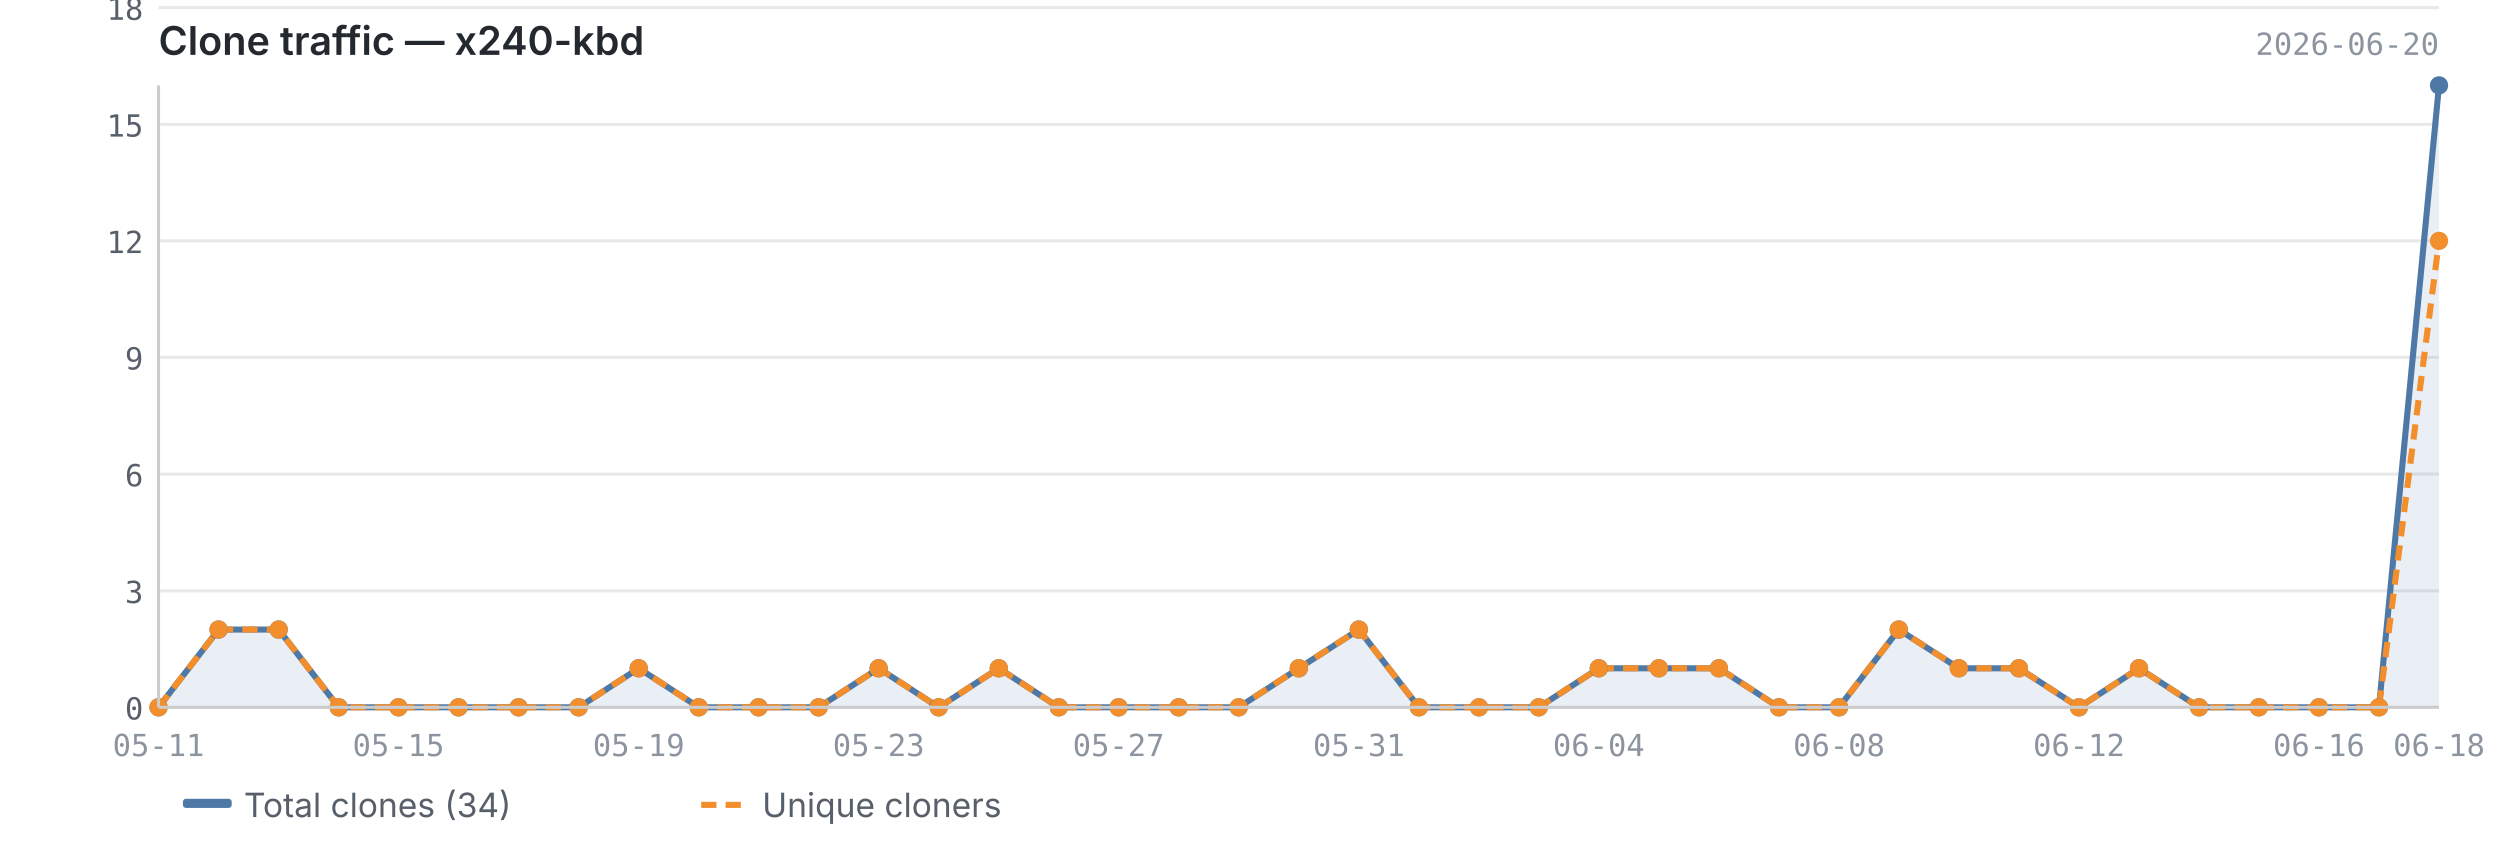
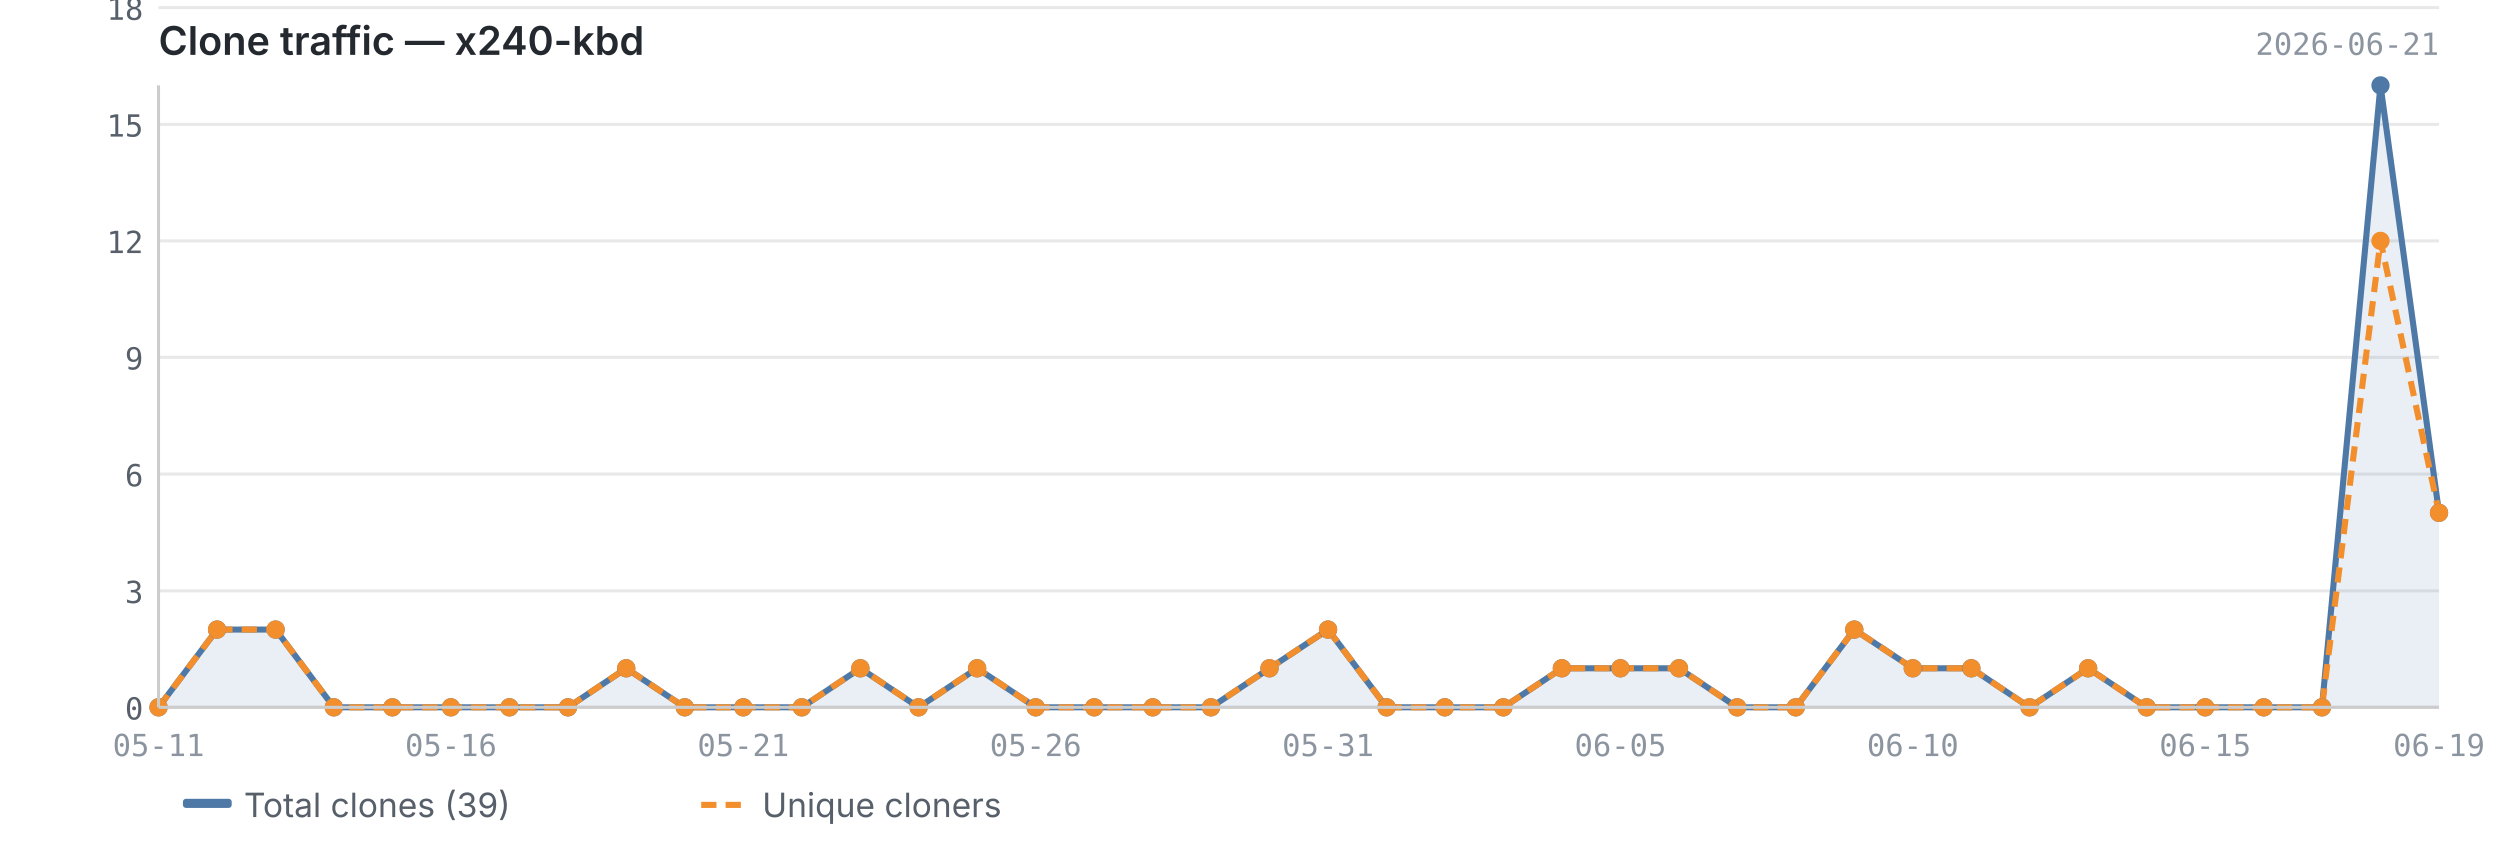
<svg xmlns="http://www.w3.org/2000/svg" viewBox="0 0 820 280" width="820" height="280">
  <text x="52" y="18" font-size="13" font-weight="600" fill="#24292f" font-family="-apple-system, BlinkMacSystemFont, 'Segoe UI', sans-serif">Clone traffic — x240-kbd</text>
-   <text x="800" y="18" font-size="10" fill="#8c959f" font-family="ui-monospace, SFMono-Regular, 'SF Mono', Menlo, monospace" text-anchor="end">2026-06-20</text>
+   <text x="800" y="18" font-size="10" fill="#8c959f" font-family="ui-monospace, SFMono-Regular, 'SF Mono', Menlo, monospace" text-anchor="end">2026-06-21</text>
  <line x1="52" y1="232.0" x2="800" y2="232.0" stroke="#e8e8e8" stroke-width="1" />
  <line x1="52" y1="193.8" x2="800" y2="193.8" stroke="#e8e8e8" stroke-width="1" />
  <line x1="52" y1="155.5" x2="800" y2="155.5" stroke="#e8e8e8" stroke-width="1" />
  <line x1="52" y1="117.2" x2="800" y2="117.2" stroke="#e8e8e8" stroke-width="1" />
  <line x1="52" y1="79.0" x2="800" y2="79.0" stroke="#e8e8e8" stroke-width="1" />
  <line x1="52" y1="40.8" x2="800" y2="40.8" stroke="#e8e8e8" stroke-width="1" />
  <line x1="52" y1="2.5" x2="800" y2="2.5" stroke="#e8e8e8" stroke-width="1" />
-   <path d="M52.0,232.0 L52.0,232.0 L71.7,206.5 L91.4,206.5 L111.1,232.0 L130.7,232.0 L150.4,232.0 L170.1,232.0 L189.8,232.0 L209.5,219.2 L229.2,232.0 L248.8,232.0 L268.5,232.0 L288.2,219.2 L307.9,232.0 L327.6,219.2 L347.3,232.0 L366.9,232.0 L386.6,232.0 L406.3,232.0 L426.0,219.2 L445.7,206.5 L465.4,232.0 L485.1,232.0 L504.7,232.0 L524.4,219.2 L544.1,219.2 L563.8,219.2 L583.5,232.0 L603.2,232.0 L622.8,206.5 L642.5,219.2 L662.2,219.2 L681.9,232.0 L701.6,219.2 L721.3,232.0 L740.9,232.0 L760.6,232.0 L780.3,232.0 L800.0,28.0 L800.0,232.0 L52.0,232.0Z" fill="#4e79a7" opacity="0.12" />
-   <polyline points="52.0,232.0 71.7,206.5 91.4,206.5 111.1,232.0 130.7,232.0 150.4,232.0 170.1,232.0 189.8,232.0 209.5,219.2 229.2,232.0 248.8,232.0 268.5,232.0 288.2,219.2 307.9,232.0 327.6,219.2 347.3,232.0 366.9,232.0 386.6,232.0 406.3,232.0 426.0,219.2 445.7,206.5 465.4,232.0 485.1,232.0 504.7,232.0 524.4,219.2 544.1,219.2 563.8,219.2 583.5,232.0 603.2,232.0 622.8,206.5 642.5,219.2 662.2,219.2 681.9,232.0 701.6,219.2 721.3,232.0 740.9,232.0 760.6,232.0 780.3,232.0 800.0,28.0" fill="none" stroke="#4e79a7" stroke-width="2" stroke-linejoin="round" />
-   <polyline points="52.0,232.0 71.7,206.5 91.4,206.5 111.1,232.0 130.7,232.0 150.4,232.0 170.1,232.0 189.8,232.0 209.5,219.2 229.2,232.0 248.8,232.0 268.5,232.0 288.2,219.2 307.9,232.0 327.6,219.2 347.3,232.0 366.9,232.0 386.6,232.0 406.3,232.0 426.0,219.2 445.7,206.5 465.4,232.0 485.1,232.0 504.7,232.0 524.4,219.2 544.1,219.2 563.8,219.2 583.5,232.0 603.2,232.0 622.8,206.5 642.5,219.2 662.2,219.2 681.9,232.0 701.6,219.2 721.3,232.0 740.9,232.0 760.6,232.0 780.3,232.0 800.0,79.0" fill="none" stroke="#f28e2b" stroke-width="2" stroke-linejoin="round" stroke-dasharray="5,3" />
+   <path d="M52.0,232.0 L52.0,232.0 L71.2,206.5 L90.4,206.5 L109.5,232.0 L128.7,232.0 L147.9,232.0 L167.1,232.0 L186.3,232.0 L205.4,219.2 L224.6,232.0 L243.8,232.0 L263.0,232.0 L282.2,219.2 L301.3,232.0 L320.5,219.2 L339.7,232.0 L358.9,232.0 L378.1,232.0 L397.2,232.0 L416.4,219.2 L435.6,206.5 L454.8,232.0 L473.9,232.0 L493.1,232.0 L512.3,219.2 L531.5,219.2 L550.7,219.2 L569.8,232.0 L589.0,232.0 L608.2,206.5 L627.4,219.2 L646.6,219.2 L665.7,232.0 L684.9,219.2 L704.1,232.0 L723.3,232.0 L742.5,232.0 L761.6,232.0 L780.8,28.0 L800.0,168.2 L800.0,232.0 L52.0,232.0Z" fill="#4e79a7" opacity="0.12" />
+   <polyline points="52.0,232.0 71.2,206.5 90.4,206.5 109.5,232.0 128.7,232.0 147.9,232.0 167.1,232.0 186.3,232.0 205.4,219.2 224.6,232.0 243.8,232.0 263.0,232.0 282.2,219.2 301.3,232.0 320.5,219.2 339.7,232.0 358.9,232.0 378.1,232.0 397.2,232.0 416.4,219.2 435.6,206.5 454.8,232.0 473.9,232.0 493.1,232.0 512.3,219.2 531.5,219.2 550.7,219.2 569.8,232.0 589.0,232.0 608.2,206.5 627.4,219.2 646.6,219.2 665.7,232.0 684.9,219.2 704.1,232.0 723.3,232.0 742.5,232.0 761.6,232.0 780.8,28.0 800.0,168.2" fill="none" stroke="#4e79a7" stroke-width="2" stroke-linejoin="round" />
+   <polyline points="52.0,232.0 71.2,206.5 90.4,206.5 109.5,232.0 128.7,232.0 147.9,232.0 167.1,232.0 186.3,232.0 205.4,219.2 224.6,232.0 243.8,232.0 263.0,232.0 282.2,219.2 301.3,232.0 320.5,219.2 339.7,232.0 358.9,232.0 378.1,232.0 397.2,232.0 416.4,219.2 435.6,206.5 454.8,232.0 473.9,232.0 493.1,232.0 512.3,219.2 531.5,219.2 550.7,219.2 569.8,232.0 589.0,232.0 608.2,206.5 627.4,219.2 646.6,219.2 665.7,232.0 684.9,219.2 704.1,232.0 723.3,232.0 742.5,232.0 761.6,232.0 780.8,79.0 800.0,168.2" fill="none" stroke="#f28e2b" stroke-width="2" stroke-linejoin="round" stroke-dasharray="5,3" />
  <circle cx="52.0" cy="232.0" r="3" fill="#4e79a7" />
-   <circle cx="71.7" cy="206.5" r="3" fill="#4e79a7" />
-   <circle cx="91.4" cy="206.5" r="3" fill="#4e79a7" />
-   <circle cx="111.1" cy="232.0" r="3" fill="#4e79a7" />
-   <circle cx="130.7" cy="232.0" r="3" fill="#4e79a7" />
-   <circle cx="150.4" cy="232.0" r="3" fill="#4e79a7" />
-   <circle cx="170.1" cy="232.0" r="3" fill="#4e79a7" />
-   <circle cx="189.8" cy="232.0" r="3" fill="#4e79a7" />
-   <circle cx="209.5" cy="219.2" r="3" fill="#4e79a7" />
-   <circle cx="229.2" cy="232.0" r="3" fill="#4e79a7" />
-   <circle cx="248.8" cy="232.0" r="3" fill="#4e79a7" />
-   <circle cx="268.5" cy="232.0" r="3" fill="#4e79a7" />
-   <circle cx="288.2" cy="219.2" r="3" fill="#4e79a7" />
-   <circle cx="307.9" cy="232.0" r="3" fill="#4e79a7" />
-   <circle cx="327.6" cy="219.2" r="3" fill="#4e79a7" />
-   <circle cx="347.3" cy="232.0" r="3" fill="#4e79a7" />
-   <circle cx="366.9" cy="232.0" r="3" fill="#4e79a7" />
-   <circle cx="386.6" cy="232.0" r="3" fill="#4e79a7" />
-   <circle cx="406.3" cy="232.0" r="3" fill="#4e79a7" />
-   <circle cx="426.0" cy="219.2" r="3" fill="#4e79a7" />
-   <circle cx="445.7" cy="206.5" r="3" fill="#4e79a7" />
-   <circle cx="465.4" cy="232.0" r="3" fill="#4e79a7" />
-   <circle cx="485.1" cy="232.0" r="3" fill="#4e79a7" />
-   <circle cx="504.7" cy="232.0" r="3" fill="#4e79a7" />
-   <circle cx="524.4" cy="219.2" r="3" fill="#4e79a7" />
-   <circle cx="544.1" cy="219.2" r="3" fill="#4e79a7" />
-   <circle cx="563.8" cy="219.2" r="3" fill="#4e79a7" />
-   <circle cx="583.5" cy="232.0" r="3" fill="#4e79a7" />
-   <circle cx="603.2" cy="232.0" r="3" fill="#4e79a7" />
-   <circle cx="622.8" cy="206.5" r="3" fill="#4e79a7" />
-   <circle cx="642.5" cy="219.2" r="3" fill="#4e79a7" />
-   <circle cx="662.2" cy="219.2" r="3" fill="#4e79a7" />
-   <circle cx="681.9" cy="232.0" r="3" fill="#4e79a7" />
-   <circle cx="701.6" cy="219.2" r="3" fill="#4e79a7" />
-   <circle cx="721.3" cy="232.0" r="3" fill="#4e79a7" />
-   <circle cx="740.9" cy="232.0" r="3" fill="#4e79a7" />
-   <circle cx="760.6" cy="232.0" r="3" fill="#4e79a7" />
-   <circle cx="780.3" cy="232.0" r="3" fill="#4e79a7" />
-   <circle cx="800.0" cy="28.0" r="3" fill="#4e79a7" />
+   <circle cx="71.2" cy="206.5" r="3" fill="#4e79a7" />
+   <circle cx="90.4" cy="206.5" r="3" fill="#4e79a7" />
+   <circle cx="109.5" cy="232.0" r="3" fill="#4e79a7" />
+   <circle cx="128.7" cy="232.0" r="3" fill="#4e79a7" />
+   <circle cx="147.9" cy="232.0" r="3" fill="#4e79a7" />
+   <circle cx="167.1" cy="232.0" r="3" fill="#4e79a7" />
+   <circle cx="186.3" cy="232.0" r="3" fill="#4e79a7" />
+   <circle cx="205.4" cy="219.2" r="3" fill="#4e79a7" />
+   <circle cx="224.6" cy="232.0" r="3" fill="#4e79a7" />
+   <circle cx="243.8" cy="232.0" r="3" fill="#4e79a7" />
+   <circle cx="263.0" cy="232.0" r="3" fill="#4e79a7" />
+   <circle cx="282.2" cy="219.2" r="3" fill="#4e79a7" />
+   <circle cx="301.3" cy="232.0" r="3" fill="#4e79a7" />
+   <circle cx="320.5" cy="219.2" r="3" fill="#4e79a7" />
+   <circle cx="339.7" cy="232.0" r="3" fill="#4e79a7" />
+   <circle cx="358.9" cy="232.0" r="3" fill="#4e79a7" />
+   <circle cx="378.1" cy="232.0" r="3" fill="#4e79a7" />
+   <circle cx="397.2" cy="232.0" r="3" fill="#4e79a7" />
+   <circle cx="416.4" cy="219.2" r="3" fill="#4e79a7" />
+   <circle cx="435.6" cy="206.5" r="3" fill="#4e79a7" />
+   <circle cx="454.8" cy="232.0" r="3" fill="#4e79a7" />
+   <circle cx="473.9" cy="232.0" r="3" fill="#4e79a7" />
+   <circle cx="493.1" cy="232.0" r="3" fill="#4e79a7" />
+   <circle cx="512.3" cy="219.2" r="3" fill="#4e79a7" />
+   <circle cx="531.5" cy="219.2" r="3" fill="#4e79a7" />
+   <circle cx="550.7" cy="219.2" r="3" fill="#4e79a7" />
+   <circle cx="569.8" cy="232.0" r="3" fill="#4e79a7" />
+   <circle cx="589.0" cy="232.0" r="3" fill="#4e79a7" />
+   <circle cx="608.2" cy="206.5" r="3" fill="#4e79a7" />
+   <circle cx="627.4" cy="219.2" r="3" fill="#4e79a7" />
+   <circle cx="646.6" cy="219.2" r="3" fill="#4e79a7" />
+   <circle cx="665.7" cy="232.0" r="3" fill="#4e79a7" />
+   <circle cx="684.9" cy="219.2" r="3" fill="#4e79a7" />
+   <circle cx="704.1" cy="232.0" r="3" fill="#4e79a7" />
+   <circle cx="723.3" cy="232.0" r="3" fill="#4e79a7" />
+   <circle cx="742.5" cy="232.0" r="3" fill="#4e79a7" />
+   <circle cx="761.6" cy="232.0" r="3" fill="#4e79a7" />
+   <circle cx="780.8" cy="28.0" r="3" fill="#4e79a7" />
+   <circle cx="800.0" cy="168.2" r="3" fill="#4e79a7" />
  <circle cx="52.0" cy="232.0" r="3" fill="#f28e2b" />
-   <circle cx="71.7" cy="206.5" r="3" fill="#f28e2b" />
-   <circle cx="91.4" cy="206.5" r="3" fill="#f28e2b" />
-   <circle cx="111.1" cy="232.0" r="3" fill="#f28e2b" />
-   <circle cx="130.7" cy="232.0" r="3" fill="#f28e2b" />
-   <circle cx="150.4" cy="232.0" r="3" fill="#f28e2b" />
-   <circle cx="170.1" cy="232.0" r="3" fill="#f28e2b" />
-   <circle cx="189.8" cy="232.0" r="3" fill="#f28e2b" />
-   <circle cx="209.5" cy="219.2" r="3" fill="#f28e2b" />
-   <circle cx="229.2" cy="232.0" r="3" fill="#f28e2b" />
-   <circle cx="248.8" cy="232.0" r="3" fill="#f28e2b" />
-   <circle cx="268.5" cy="232.0" r="3" fill="#f28e2b" />
-   <circle cx="288.2" cy="219.2" r="3" fill="#f28e2b" />
-   <circle cx="307.9" cy="232.0" r="3" fill="#f28e2b" />
-   <circle cx="327.6" cy="219.2" r="3" fill="#f28e2b" />
-   <circle cx="347.3" cy="232.0" r="3" fill="#f28e2b" />
-   <circle cx="366.9" cy="232.0" r="3" fill="#f28e2b" />
-   <circle cx="386.6" cy="232.0" r="3" fill="#f28e2b" />
-   <circle cx="406.3" cy="232.0" r="3" fill="#f28e2b" />
-   <circle cx="426.0" cy="219.2" r="3" fill="#f28e2b" />
-   <circle cx="445.7" cy="206.5" r="3" fill="#f28e2b" />
-   <circle cx="465.4" cy="232.0" r="3" fill="#f28e2b" />
-   <circle cx="485.1" cy="232.0" r="3" fill="#f28e2b" />
-   <circle cx="504.7" cy="232.0" r="3" fill="#f28e2b" />
-   <circle cx="524.4" cy="219.2" r="3" fill="#f28e2b" />
-   <circle cx="544.1" cy="219.2" r="3" fill="#f28e2b" />
-   <circle cx="563.8" cy="219.2" r="3" fill="#f28e2b" />
-   <circle cx="583.5" cy="232.0" r="3" fill="#f28e2b" />
-   <circle cx="603.2" cy="232.0" r="3" fill="#f28e2b" />
-   <circle cx="622.8" cy="206.5" r="3" fill="#f28e2b" />
-   <circle cx="642.5" cy="219.2" r="3" fill="#f28e2b" />
-   <circle cx="662.2" cy="219.2" r="3" fill="#f28e2b" />
-   <circle cx="681.9" cy="232.0" r="3" fill="#f28e2b" />
-   <circle cx="701.6" cy="219.2" r="3" fill="#f28e2b" />
-   <circle cx="721.3" cy="232.0" r="3" fill="#f28e2b" />
-   <circle cx="740.9" cy="232.0" r="3" fill="#f28e2b" />
-   <circle cx="760.6" cy="232.0" r="3" fill="#f28e2b" />
-   <circle cx="780.3" cy="232.0" r="3" fill="#f28e2b" />
-   <circle cx="800.0" cy="79.0" r="3" fill="#f28e2b" />
+   <circle cx="71.2" cy="206.5" r="3" fill="#f28e2b" />
+   <circle cx="90.4" cy="206.5" r="3" fill="#f28e2b" />
+   <circle cx="109.5" cy="232.0" r="3" fill="#f28e2b" />
+   <circle cx="128.7" cy="232.0" r="3" fill="#f28e2b" />
+   <circle cx="147.9" cy="232.0" r="3" fill="#f28e2b" />
+   <circle cx="167.1" cy="232.0" r="3" fill="#f28e2b" />
+   <circle cx="186.3" cy="232.0" r="3" fill="#f28e2b" />
+   <circle cx="205.4" cy="219.2" r="3" fill="#f28e2b" />
+   <circle cx="224.6" cy="232.0" r="3" fill="#f28e2b" />
+   <circle cx="243.8" cy="232.0" r="3" fill="#f28e2b" />
+   <circle cx="263.0" cy="232.0" r="3" fill="#f28e2b" />
+   <circle cx="282.2" cy="219.2" r="3" fill="#f28e2b" />
+   <circle cx="301.3" cy="232.0" r="3" fill="#f28e2b" />
+   <circle cx="320.5" cy="219.2" r="3" fill="#f28e2b" />
+   <circle cx="339.7" cy="232.0" r="3" fill="#f28e2b" />
+   <circle cx="358.9" cy="232.0" r="3" fill="#f28e2b" />
+   <circle cx="378.1" cy="232.0" r="3" fill="#f28e2b" />
+   <circle cx="397.2" cy="232.0" r="3" fill="#f28e2b" />
+   <circle cx="416.4" cy="219.2" r="3" fill="#f28e2b" />
+   <circle cx="435.6" cy="206.5" r="3" fill="#f28e2b" />
+   <circle cx="454.8" cy="232.0" r="3" fill="#f28e2b" />
+   <circle cx="473.9" cy="232.0" r="3" fill="#f28e2b" />
+   <circle cx="493.1" cy="232.0" r="3" fill="#f28e2b" />
+   <circle cx="512.3" cy="219.2" r="3" fill="#f28e2b" />
+   <circle cx="531.5" cy="219.2" r="3" fill="#f28e2b" />
+   <circle cx="550.7" cy="219.2" r="3" fill="#f28e2b" />
+   <circle cx="569.8" cy="232.0" r="3" fill="#f28e2b" />
+   <circle cx="589.0" cy="232.0" r="3" fill="#f28e2b" />
+   <circle cx="608.2" cy="206.5" r="3" fill="#f28e2b" />
+   <circle cx="627.4" cy="219.2" r="3" fill="#f28e2b" />
+   <circle cx="646.6" cy="219.2" r="3" fill="#f28e2b" />
+   <circle cx="665.7" cy="232.0" r="3" fill="#f28e2b" />
+   <circle cx="684.9" cy="219.2" r="3" fill="#f28e2b" />
+   <circle cx="704.1" cy="232.0" r="3" fill="#f28e2b" />
+   <circle cx="723.3" cy="232.0" r="3" fill="#f28e2b" />
+   <circle cx="742.5" cy="232.0" r="3" fill="#f28e2b" />
+   <circle cx="761.6" cy="232.0" r="3" fill="#f28e2b" />
+   <circle cx="780.8" cy="79.0" r="3" fill="#f28e2b" />
+   <circle cx="800.0" cy="168.2" r="3" fill="#f28e2b" />
  <line x1="52" y1="28" x2="52" y2="232" stroke="#cccccc" stroke-width="1" />
  <line x1="52" y1="232" x2="800" y2="232" stroke="#cccccc" stroke-width="1" />
  <text x="47" y="236.0" text-anchor="end" font-size="10" fill="#57606a" font-family="ui-monospace, SFMono-Regular, 'SF Mono', Menlo, monospace">0</text>
  <text x="47" y="197.8" text-anchor="end" font-size="10" fill="#57606a" font-family="ui-monospace, SFMono-Regular, 'SF Mono', Menlo, monospace">3</text>
  <text x="47" y="159.5" text-anchor="end" font-size="10" fill="#57606a" font-family="ui-monospace, SFMono-Regular, 'SF Mono', Menlo, monospace">6</text>
  <text x="47" y="121.2" text-anchor="end" font-size="10" fill="#57606a" font-family="ui-monospace, SFMono-Regular, 'SF Mono', Menlo, monospace">9</text>
  <text x="47" y="83.0" text-anchor="end" font-size="10" fill="#57606a" font-family="ui-monospace, SFMono-Regular, 'SF Mono', Menlo, monospace">12</text>
  <text x="47" y="44.8" text-anchor="end" font-size="10" fill="#57606a" font-family="ui-monospace, SFMono-Regular, 'SF Mono', Menlo, monospace">15</text>
  <text x="47" y="6.5" text-anchor="end" font-size="10" fill="#57606a" font-family="ui-monospace, SFMono-Regular, 'SF Mono', Menlo, monospace">18</text>
  <text x="52.0" y="248" text-anchor="middle" font-size="10" fill="#8c959f" font-family="ui-monospace, SFMono-Regular, 'SF Mono', Menlo, monospace">05-11</text>
-   <text x="681.9" y="248" text-anchor="middle" font-size="10" fill="#8c959f" font-family="ui-monospace, SFMono-Regular, 'SF Mono', Menlo, monospace">06-12</text>
-   <text x="130.7" y="248" text-anchor="middle" font-size="10" fill="#8c959f" font-family="ui-monospace, SFMono-Regular, 'SF Mono', Menlo, monospace">05-15</text>
-   <text x="760.6" y="248" text-anchor="middle" font-size="10" fill="#8c959f" font-family="ui-monospace, SFMono-Regular, 'SF Mono', Menlo, monospace">06-16</text>
-   <text x="800.0" y="248" text-anchor="middle" font-size="10" fill="#8c959f" font-family="ui-monospace, SFMono-Regular, 'SF Mono', Menlo, monospace">06-18</text>
-   <text x="209.5" y="248" text-anchor="middle" font-size="10" fill="#8c959f" font-family="ui-monospace, SFMono-Regular, 'SF Mono', Menlo, monospace">05-19</text>
-   <text x="288.2" y="248" text-anchor="middle" font-size="10" fill="#8c959f" font-family="ui-monospace, SFMono-Regular, 'SF Mono', Menlo, monospace">05-23</text>
-   <text x="366.9" y="248" text-anchor="middle" font-size="10" fill="#8c959f" font-family="ui-monospace, SFMono-Regular, 'SF Mono', Menlo, monospace">05-27</text>
-   <text x="445.7" y="248" text-anchor="middle" font-size="10" fill="#8c959f" font-family="ui-monospace, SFMono-Regular, 'SF Mono', Menlo, monospace">05-31</text>
-   <text x="524.4" y="248" text-anchor="middle" font-size="10" fill="#8c959f" font-family="ui-monospace, SFMono-Regular, 'SF Mono', Menlo, monospace">06-04</text>
-   <text x="603.2" y="248" text-anchor="middle" font-size="10" fill="#8c959f" font-family="ui-monospace, SFMono-Regular, 'SF Mono', Menlo, monospace">06-08</text>
+   <text x="723.3" y="248" text-anchor="middle" font-size="10" fill="#8c959f" font-family="ui-monospace, SFMono-Regular, 'SF Mono', Menlo, monospace">06-15</text>
+   <text x="147.9" y="248" text-anchor="middle" font-size="10" fill="#8c959f" font-family="ui-monospace, SFMono-Regular, 'SF Mono', Menlo, monospace">05-16</text>
+   <text x="800.0" y="248" text-anchor="middle" font-size="10" fill="#8c959f" font-family="ui-monospace, SFMono-Regular, 'SF Mono', Menlo, monospace">06-19</text>
+   <text x="243.8" y="248" text-anchor="middle" font-size="10" fill="#8c959f" font-family="ui-monospace, SFMono-Regular, 'SF Mono', Menlo, monospace">05-21</text>
+   <text x="339.7" y="248" text-anchor="middle" font-size="10" fill="#8c959f" font-family="ui-monospace, SFMono-Regular, 'SF Mono', Menlo, monospace">05-26</text>
+   <text x="435.6" y="248" text-anchor="middle" font-size="10" fill="#8c959f" font-family="ui-monospace, SFMono-Regular, 'SF Mono', Menlo, monospace">05-31</text>
+   <text x="531.5" y="248" text-anchor="middle" font-size="10" fill="#8c959f" font-family="ui-monospace, SFMono-Regular, 'SF Mono', Menlo, monospace">06-05</text>
+   <text x="627.4" y="248" text-anchor="middle" font-size="10" fill="#8c959f" font-family="ui-monospace, SFMono-Regular, 'SF Mono', Menlo, monospace">06-10</text>
  <rect x="60" y="262" width="16" height="3" fill="#4e79a7" rx="1" />
-   <text x="80" y="268" font-size="11" fill="#57606a" font-family="-apple-system, BlinkMacSystemFont, 'Segoe UI', sans-serif">Total clones (34)</text>
+   <text x="80" y="268" font-size="11" fill="#57606a" font-family="-apple-system, BlinkMacSystemFont, 'Segoe UI', sans-serif">Total clones (39)</text>
  <line x1="230" y1="264" x2="246" y2="264" stroke="#f28e2b" stroke-width="2" stroke-dasharray="5,3" />
  <text x="250" y="268" font-size="11" fill="#57606a" font-family="-apple-system, BlinkMacSystemFont, 'Segoe UI', sans-serif">Unique cloners</text>
</svg>
